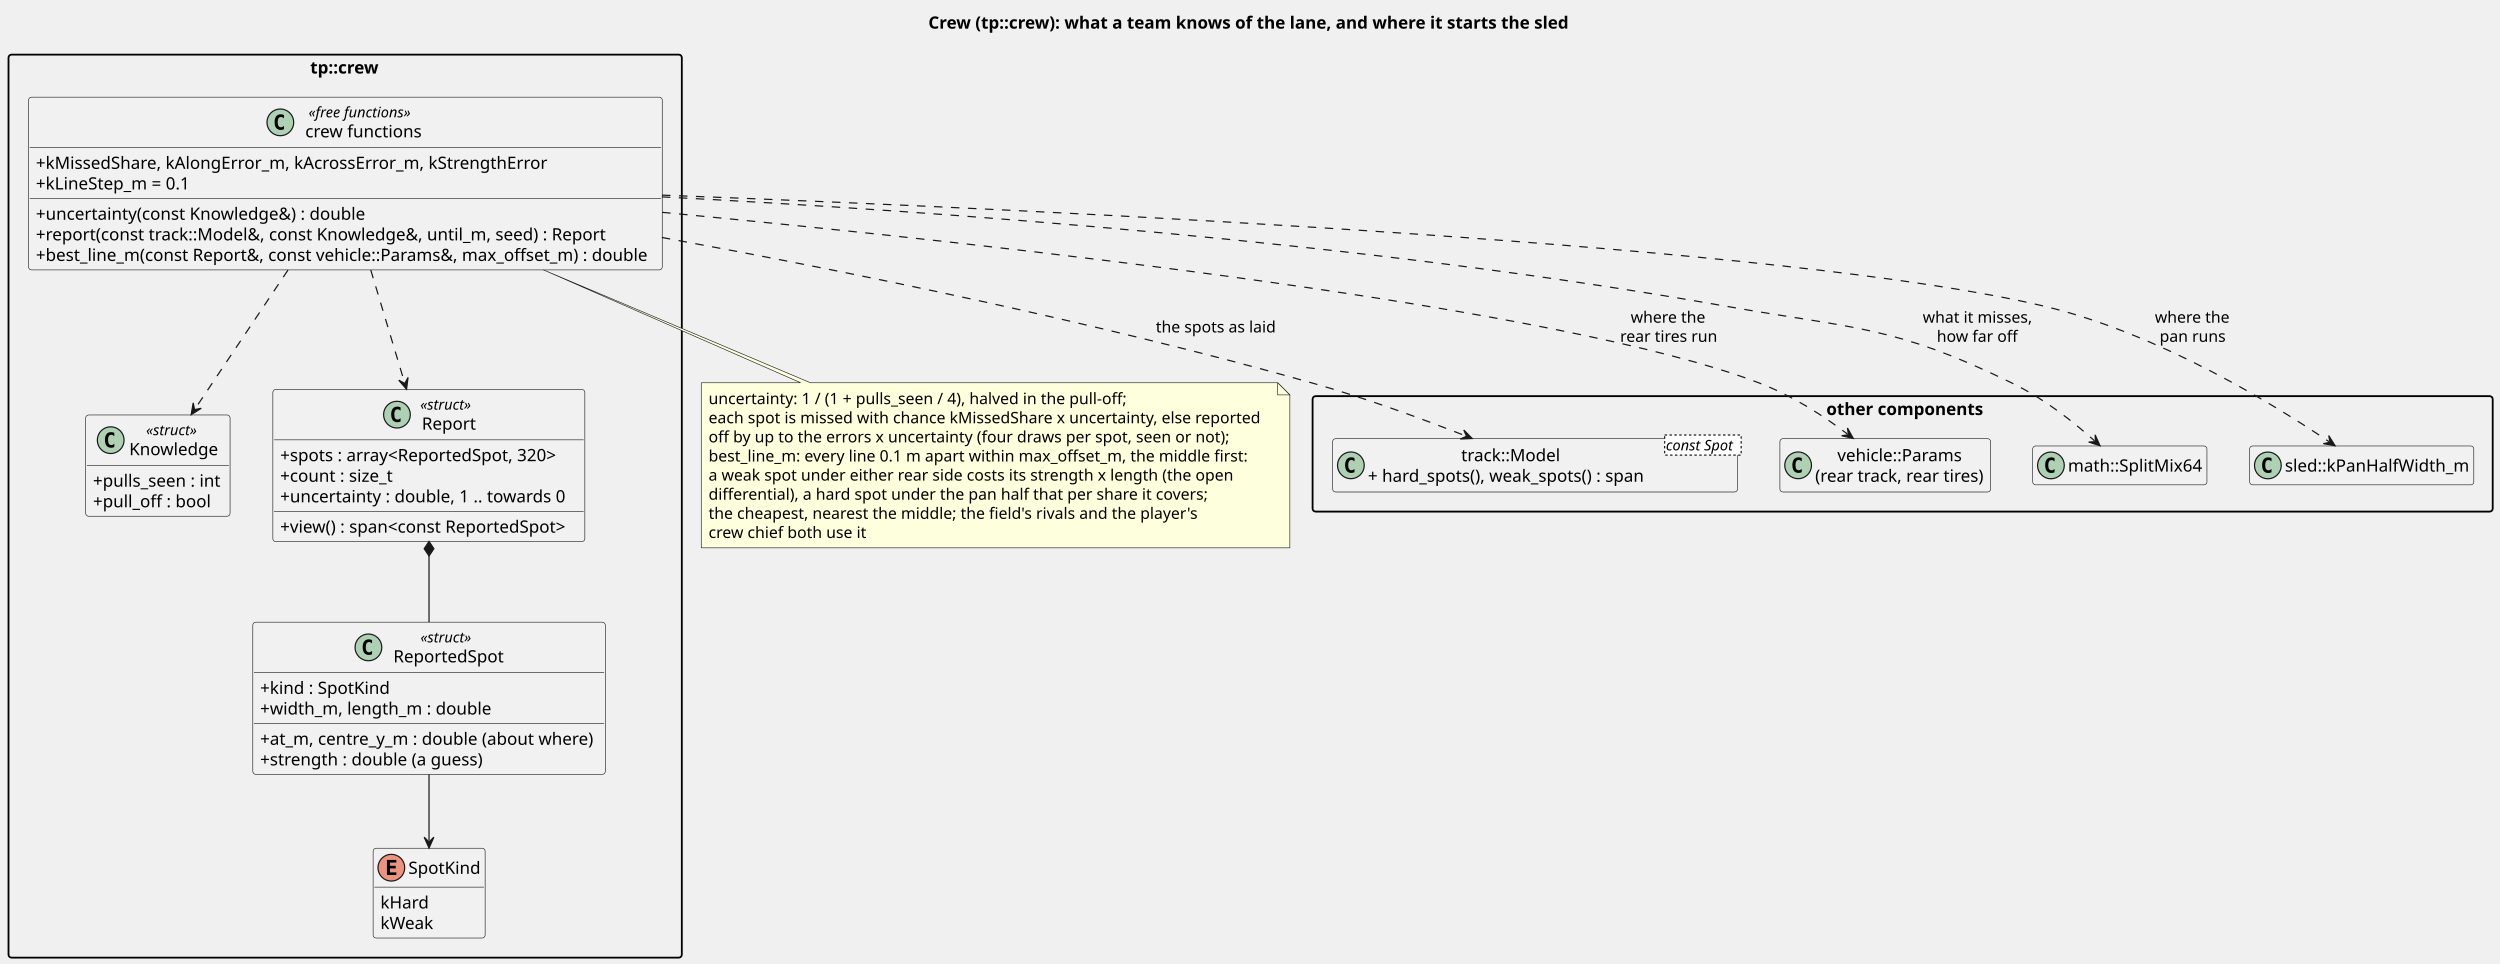
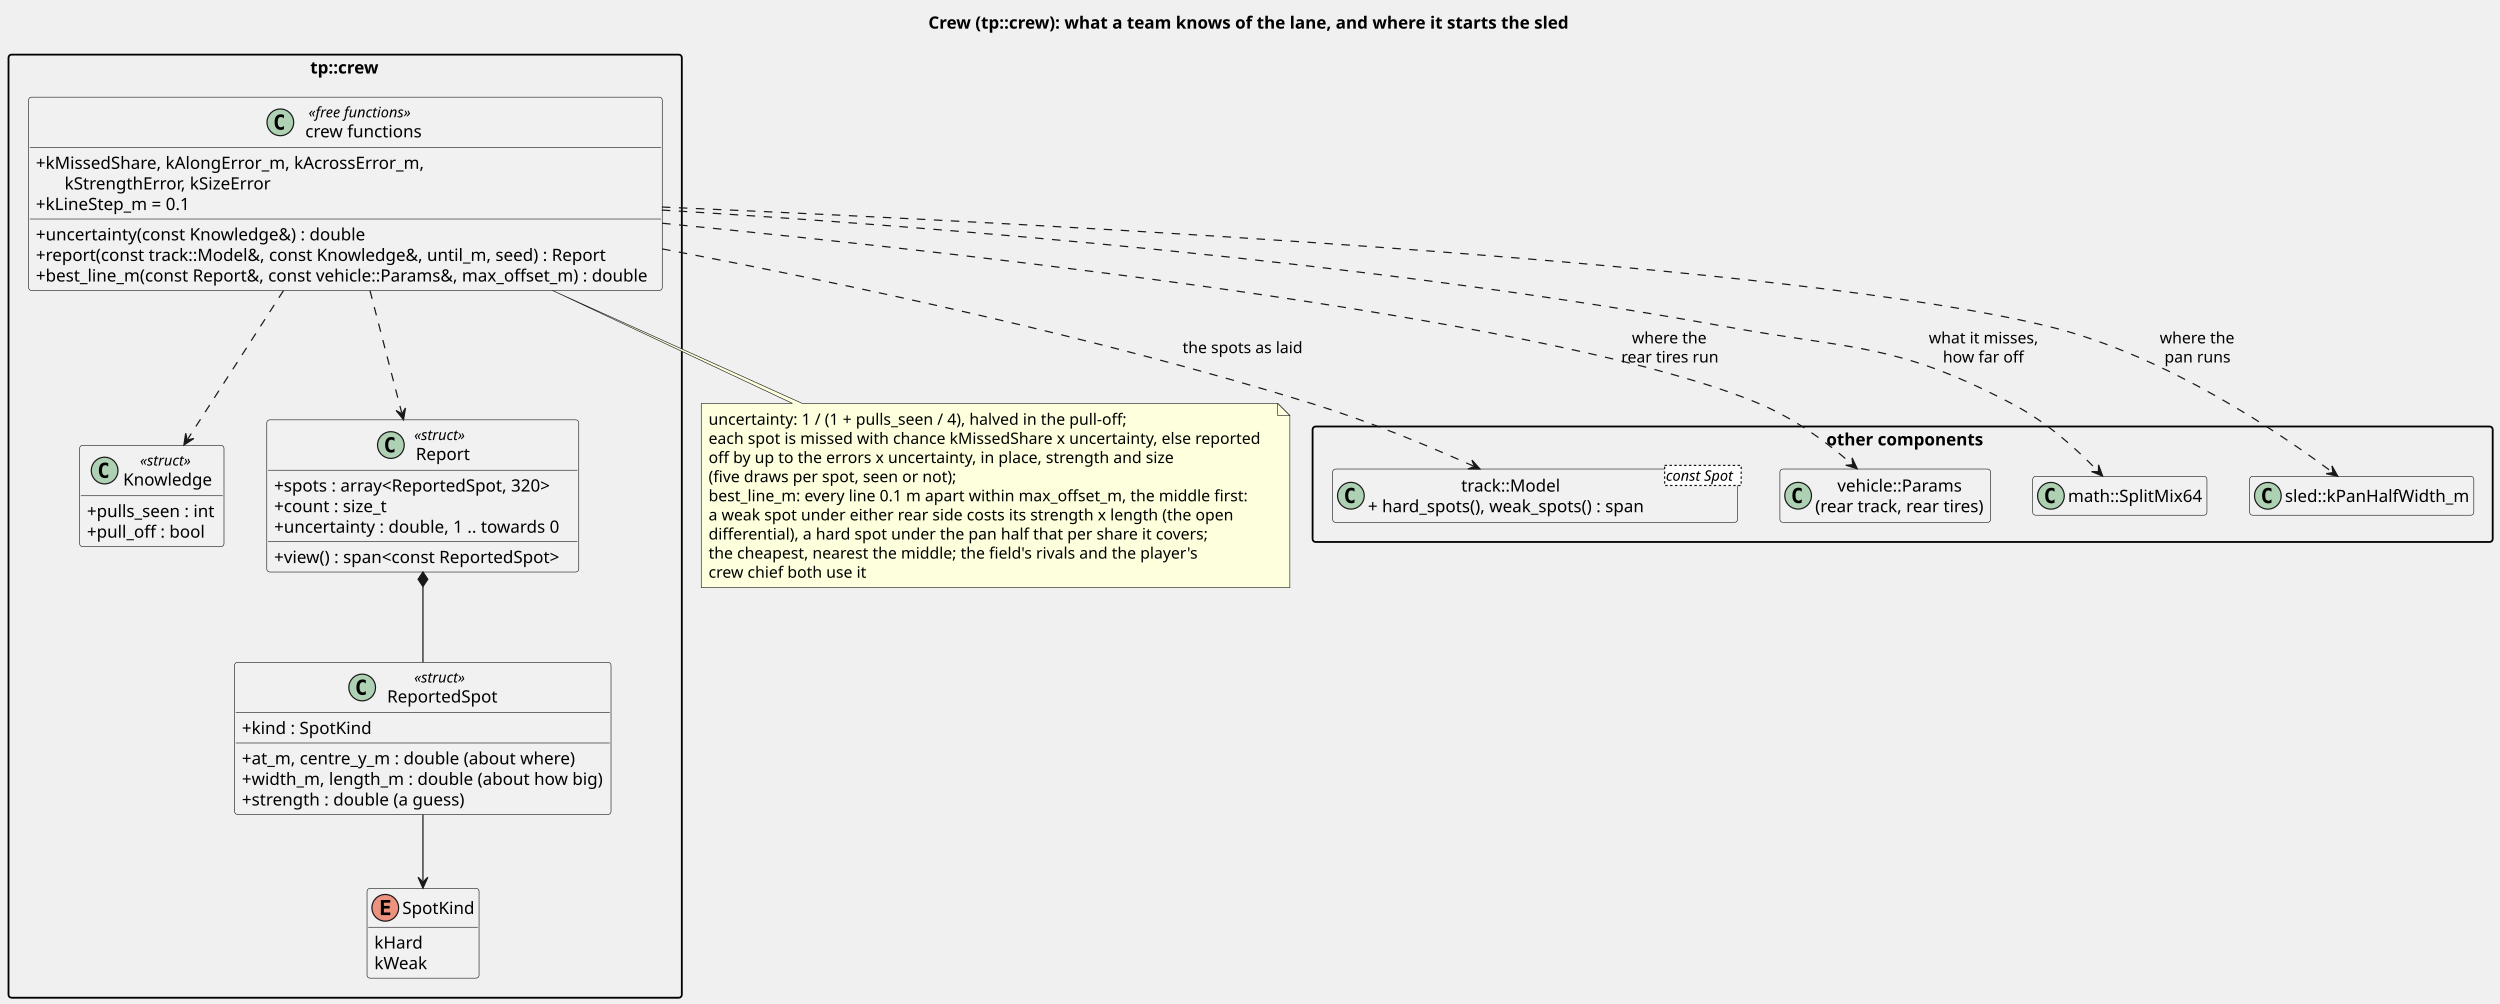
- <svg xmlns="http://www.w3.org/2000/svg" contentStyleType="text/css" height="793px" preserveAspectRatio="none" style="width:2057px;height:793px;background:#FFFFFF;" version="1.1" viewBox="0 0 2057 793" width="2057px" zoomAndPan="magnify">
+ <svg xmlns="http://www.w3.org/2000/svg" contentStyleType="text/css" height="826px" preserveAspectRatio="none" style="width:2057px;height:826px;background:#FFFFFF;" version="1.1" viewBox="0 0 2057 826" width="2057px" zoomAndPan="magnify">
  <defs />
  <g>
    <text fill="#000000" font-family="sans-serif" font-size="14" font-weight="bold" lengthAdjust="spacing" textLength="515.293" x="763.854" y="23.562">Crew (tp::crew): what a team knows of the lane, and where it starts the sled</text>
    <g id="cluster_other components">
-       <rect fill="none" height="95" rx="2.5" ry="2.5" style="stroke:#000000;stroke-width:1.5;" width="971" x="1080" y="325.94" />
-       <text fill="#000000" font-family="sans-serif" font-size="14" font-weight="bold" lengthAdjust="spacing" textLength="125.535" x="1502.732" y="341.502">other components</text>
+       <rect fill="none" height="95" rx="2.5" ry="2.5" style="stroke:#000000;stroke-width:1.5;" width="971" x="1080" y="350.94" />
+       <text fill="#000000" font-family="sans-serif" font-size="14" font-weight="bold" lengthAdjust="spacing" textLength="125.535" x="1502.732" y="366.502">other components</text>
    </g>
    <g id="cluster_tp::crew">
-       <rect fill="none" height="743" rx="2.5" ry="2.5" style="stroke:#000000;stroke-width:1.5;" width="554" x="7" y="44.94" />
+       <rect fill="none" height="776" rx="2.5" ry="2.5" style="stroke:#000000;stroke-width:1.5;" width="554" x="7" y="44.94" />
      <text fill="#000000" font-family="sans-serif" font-size="14" font-weight="bold" lengthAdjust="spacing" textLength="57.483" x="255.258" y="60.502">tp::crew</text>
    </g>
    <g id="elem_Track">
-       <rect codeLine="7" fill="#F1F1F1" height="43.879" id="Track" rx="2.5" ry="2.5" style="stroke:#181818;stroke-width:0.5;" width="333.147" x="1096.5" y="360.94" />
-       <ellipse cx="1111.5" cy="382.879" fill="#ADD1B2" rx="11" ry="11" style="stroke:#181818;stroke-width:1.0;" />
-       <path d="M1114.469,388.519 Q1113.891,388.816 1113.25,388.957 Q1112.609,389.113 1111.906,389.113 Q1109.406,389.113 1108.078,387.473 Q1106.766,385.816 1106.766,382.691 Q1106.766,379.566 1108.078,377.91 Q1109.406,376.254 1111.906,376.254 Q1112.609,376.254 1113.25,376.41 Q1113.906,376.566 1114.469,376.863 L1114.469,379.582 Q1113.844,379.004 1113.25,378.738 Q1112.656,378.457 1112.031,378.457 Q1110.688,378.457 1110,379.535 Q1109.312,380.598 1109.312,382.691 Q1109.312,384.785 1110,385.863 Q1110.688,386.926 1112.031,386.926 Q1112.656,386.926 1113.25,386.66 Q1113.844,386.379 1114.469,385.801 L1114.469,388.519 Z " fill="#000000" />
-       <text fill="#000000" font-family="sans-serif" font-size="14" lengthAdjust="spacing" textLength="82.626" x="1202.271" y="379.502">track::Model</text>
-       <text fill="#000000" font-family="sans-serif" font-size="14" lengthAdjust="spacing" textLength="236.168" x="1125.5" y="396.441">+ hard_spots(), weak_spots() : span</text>
-       <rect fill="#FFFFFF" height="16.52" style="stroke:#181818;stroke-width:1.0;stroke-dasharray:2.0,2.0;" width="62.978" x="1369.668" y="357.94" />
-       <text fill="#000000" font-family="sans-serif" font-size="12" font-style="italic" lengthAdjust="spacing" textLength="60.978" x="1370.668" y="370.565">const Spot</text>
+       <rect codeLine="7" fill="#F1F1F1" height="43.879" id="Track" rx="2.5" ry="2.5" style="stroke:#181818;stroke-width:0.5;" width="333.147" x="1096.5" y="385.94" />
+       <ellipse cx="1111.5" cy="407.879" fill="#ADD1B2" rx="11" ry="11" style="stroke:#181818;stroke-width:1.0;" />
+       <path d="M1114.469,413.519 Q1113.891,413.816 1113.25,413.957 Q1112.609,414.113 1111.906,414.113 Q1109.406,414.113 1108.078,412.473 Q1106.766,410.816 1106.766,407.691 Q1106.766,404.566 1108.078,402.91 Q1109.406,401.254 1111.906,401.254 Q1112.609,401.254 1113.25,401.41 Q1113.906,401.566 1114.469,401.863 L1114.469,404.582 Q1113.844,404.004 1113.25,403.738 Q1112.656,403.457 1112.031,403.457 Q1110.688,403.457 1110,404.535 Q1109.312,405.598 1109.312,407.691 Q1109.312,409.785 1110,410.863 Q1110.688,411.926 1112.031,411.926 Q1112.656,411.926 1113.25,411.66 Q1113.844,411.379 1114.469,410.801 L1114.469,413.519 Z " fill="#000000" />
+       <text fill="#000000" font-family="sans-serif" font-size="14" lengthAdjust="spacing" textLength="82.626" x="1202.271" y="404.502">track::Model</text>
+       <text fill="#000000" font-family="sans-serif" font-size="14" lengthAdjust="spacing" textLength="236.168" x="1125.5" y="421.441">+ hard_spots(), weak_spots() : span</text>
+       <rect fill="#FFFFFF" height="16.52" style="stroke:#181818;stroke-width:1.0;stroke-dasharray:2.0,2.0;" width="62.978" x="1369.668" y="382.94" />
+       <text fill="#000000" font-family="sans-serif" font-size="12" font-style="italic" lengthAdjust="spacing" textLength="60.978" x="1370.668" y="395.565">const Spot</text>
    </g>
    <g id="elem_Vehicle">
-       <rect codeLine="8" fill="#F1F1F1" height="43.879" id="Vehicle" rx="2.5" ry="2.5" style="stroke:#181818;stroke-width:0.5;" width="173.374" x="1464.5" y="360.94" />
-       <ellipse cx="1479.5" cy="382.879" fill="#ADD1B2" rx="11" ry="11" style="stroke:#181818;stroke-width:1.0;" />
-       <path d="M1482.469,388.519 Q1481.891,388.816 1481.25,388.957 Q1480.609,389.113 1479.906,389.113 Q1477.406,389.113 1476.078,387.473 Q1474.766,385.816 1474.766,382.691 Q1474.766,379.566 1476.078,377.91 Q1477.406,376.254 1479.906,376.254 Q1480.609,376.254 1481.25,376.41 Q1481.906,376.566 1482.469,376.863 L1482.469,379.582 Q1481.844,379.004 1481.25,378.738 Q1480.656,378.457 1480.031,378.457 Q1478.688,378.457 1478,379.535 Q1477.312,380.598 1477.312,382.691 Q1477.312,384.785 1478,385.863 Q1478.688,386.926 1480.031,386.926 Q1480.656,386.926 1481.25,386.66 Q1481.844,386.379 1482.469,385.801 L1482.469,388.519 Z " fill="#000000" />
-       <text fill="#000000" font-family="sans-serif" font-size="14" lengthAdjust="spacing" textLength="104.904" x="1511.735" y="379.502">vehicle::Params</text>
-       <text fill="#000000" font-family="sans-serif" font-size="14" lengthAdjust="spacing" textLength="141.374" x="1493.5" y="396.441">(rear track, rear tires)</text>
+       <rect codeLine="8" fill="#F1F1F1" height="43.879" id="Vehicle" rx="2.5" ry="2.5" style="stroke:#181818;stroke-width:0.5;" width="173.374" x="1464.5" y="385.94" />
+       <ellipse cx="1479.5" cy="407.879" fill="#ADD1B2" rx="11" ry="11" style="stroke:#181818;stroke-width:1.0;" />
+       <path d="M1482.469,413.519 Q1481.891,413.816 1481.25,413.957 Q1480.609,414.113 1479.906,414.113 Q1477.406,414.113 1476.078,412.473 Q1474.766,410.816 1474.766,407.691 Q1474.766,404.566 1476.078,402.91 Q1477.406,401.254 1479.906,401.254 Q1480.609,401.254 1481.25,401.41 Q1481.906,401.566 1482.469,401.863 L1482.469,404.582 Q1481.844,404.004 1481.25,403.738 Q1480.656,403.457 1480.031,403.457 Q1478.688,403.457 1478,404.535 Q1477.312,405.598 1477.312,407.691 Q1477.312,409.785 1478,410.863 Q1478.688,411.926 1480.031,411.926 Q1480.656,411.926 1481.25,411.66 Q1481.844,411.379 1482.469,410.801 L1482.469,413.519 Z " fill="#000000" />
+       <text fill="#000000" font-family="sans-serif" font-size="14" lengthAdjust="spacing" textLength="104.904" x="1511.735" y="404.502">vehicle::Params</text>
+       <text fill="#000000" font-family="sans-serif" font-size="14" lengthAdjust="spacing" textLength="141.374" x="1493.5" y="421.441">(rear track, rear tires)</text>
    </g>
    <g id="elem_Random">
-       <rect codeLine="9" fill="#F1F1F1" height="32" id="Random" rx="2.5" ry="2.5" style="stroke:#181818;stroke-width:0.5;" width="143.371" x="1672.5" y="366.94" />
-       <ellipse cx="1687.5" cy="382.94" fill="#ADD1B2" rx="11" ry="11" style="stroke:#181818;stroke-width:1.0;" />
-       <path d="M1690.469,388.58 Q1689.891,388.877 1689.25,389.018 Q1688.609,389.174 1687.906,389.174 Q1685.406,389.174 1684.078,387.533 Q1682.766,385.877 1682.766,382.752 Q1682.766,379.627 1684.078,377.971 Q1685.406,376.315 1687.906,376.315 Q1688.609,376.315 1689.25,376.471 Q1689.906,376.627 1690.469,376.924 L1690.469,379.643 Q1689.844,379.065 1689.25,378.799 Q1688.656,378.518 1688.031,378.518 Q1686.688,378.518 1686,379.596 Q1685.312,380.658 1685.312,382.752 Q1685.312,384.846 1686,385.924 Q1686.688,386.986 1688.031,386.986 Q1688.656,386.986 1689.25,386.721 Q1689.844,386.44 1690.469,385.861 L1690.469,388.58 Z " fill="#000000" />
-       <text fill="#000000" font-family="sans-serif" font-size="14" lengthAdjust="spacing" textLength="111.371" x="1701.5" y="388.032">math::SplitMix64</text>
+       <rect codeLine="9" fill="#F1F1F1" height="32" id="Random" rx="2.5" ry="2.5" style="stroke:#181818;stroke-width:0.5;" width="143.371" x="1672.5" y="391.94" />
+       <ellipse cx="1687.5" cy="407.94" fill="#ADD1B2" rx="11" ry="11" style="stroke:#181818;stroke-width:1.0;" />
+       <path d="M1690.469,413.58 Q1689.891,413.877 1689.25,414.018 Q1688.609,414.174 1687.906,414.174 Q1685.406,414.174 1684.078,412.533 Q1682.766,410.877 1682.766,407.752 Q1682.766,404.627 1684.078,402.971 Q1685.406,401.315 1687.906,401.315 Q1688.609,401.315 1689.25,401.471 Q1689.906,401.627 1690.469,401.924 L1690.469,404.643 Q1689.844,404.065 1689.25,403.799 Q1688.656,403.518 1688.031,403.518 Q1686.688,403.518 1686,404.596 Q1685.312,405.658 1685.312,407.752 Q1685.312,409.846 1686,410.924 Q1686.688,411.986 1688.031,411.986 Q1688.656,411.986 1689.25,411.721 Q1689.844,411.44 1690.469,410.861 L1690.469,413.58 Z " fill="#000000" />
+       <text fill="#000000" font-family="sans-serif" font-size="14" lengthAdjust="spacing" textLength="111.371" x="1701.5" y="413.032">math::SplitMix64</text>
    </g>
    <g id="elem_Pan">
-       <rect codeLine="10" fill="#F1F1F1" height="32" id="Pan" rx="2.5" ry="2.5" style="stroke:#181818;stroke-width:0.5;" width="184.441" x="1851" y="366.94" />
-       <ellipse cx="1866" cy="382.94" fill="#ADD1B2" rx="11" ry="11" style="stroke:#181818;stroke-width:1.0;" />
-       <path d="M1868.969,388.58 Q1868.391,388.877 1867.75,389.018 Q1867.109,389.174 1866.406,389.174 Q1863.906,389.174 1862.578,387.533 Q1861.266,385.877 1861.266,382.752 Q1861.266,379.627 1862.578,377.971 Q1863.906,376.315 1866.406,376.315 Q1867.109,376.315 1867.75,376.471 Q1868.406,376.627 1868.969,376.924 L1868.969,379.643 Q1868.344,379.065 1867.75,378.799 Q1867.156,378.518 1866.531,378.518 Q1865.188,378.518 1864.5,379.596 Q1863.812,380.658 1863.812,382.752 Q1863.812,384.846 1864.5,385.924 Q1865.188,386.986 1866.531,386.986 Q1867.156,386.986 1867.75,386.721 Q1868.344,386.44 1868.969,385.861 L1868.969,388.58 Z " fill="#000000" />
-       <text fill="#000000" font-family="sans-serif" font-size="14" lengthAdjust="spacing" textLength="152.441" x="1880" y="388.032">sled::kPanHalfWidth_m</text>
+       <rect codeLine="10" fill="#F1F1F1" height="32" id="Pan" rx="2.5" ry="2.5" style="stroke:#181818;stroke-width:0.5;" width="184.441" x="1851" y="391.94" />
+       <ellipse cx="1866" cy="407.94" fill="#ADD1B2" rx="11" ry="11" style="stroke:#181818;stroke-width:1.0;" />
+       <path d="M1868.969,413.58 Q1868.391,413.877 1867.75,414.018 Q1867.109,414.174 1866.406,414.174 Q1863.906,414.174 1862.578,412.533 Q1861.266,410.877 1861.266,407.752 Q1861.266,404.627 1862.578,402.971 Q1863.906,401.315 1866.406,401.315 Q1867.109,401.315 1867.75,401.471 Q1868.406,401.627 1868.969,401.924 L1868.969,404.643 Q1868.344,404.065 1867.75,403.799 Q1867.156,403.518 1866.531,403.518 Q1865.188,403.518 1864.5,404.596 Q1863.812,405.658 1863.812,407.752 Q1863.812,409.846 1864.5,410.924 Q1865.188,411.986 1866.531,411.986 Q1867.156,411.986 1867.75,411.721 Q1868.344,411.44 1868.969,410.861 L1868.969,413.58 Z " fill="#000000" />
+       <text fill="#000000" font-family="sans-serif" font-size="14" lengthAdjust="spacing" textLength="152.441" x="1880" y="413.032">sled::kPanHalfWidth_m</text>
    </g>
    <g id="elem_SpotKind">
-       <rect codeLine="14" fill="#F1F1F1" height="73.879" id="SpotKind" rx="2.5" ry="2.5" style="stroke:#181818;stroke-width:0.5;" width="92.17" x="307" y="697.939" />
-       <ellipse cx="322" cy="713.939" fill="#EB937F" rx="11" ry="11" style="stroke:#181818;stroke-width:1.0;" />
-       <path d="M326.109,719.939 L318.391,719.939 L318.391,707.549 L326.109,707.549 L326.109,709.705 L320.844,709.705 L320.844,712.377 L325.609,712.377 L325.609,714.533 L320.844,714.533 L320.844,717.783 L326.109,717.783 L326.109,719.939 Z " fill="#000000" />
-       <text fill="#000000" font-family="sans-serif" font-size="14" lengthAdjust="spacing" textLength="60.17" x="336" y="719.032">SpotKind</text>
-       <line style="stroke:#181818;stroke-width:0.5;" x1="308" x2="398.17" y1="729.939" y2="729.939" />
-       <text fill="#000000" font-family="sans-serif" font-size="14" lengthAdjust="spacing" textLength="39.792" x="313" y="747.502">kHard</text>
-       <text fill="#000000" font-family="sans-serif" font-size="14" lengthAdjust="spacing" textLength="45.185" x="313" y="764.441">kWeak</text>
+       <rect codeLine="14" fill="#F1F1F1" height="73.879" id="SpotKind" rx="2.5" ry="2.5" style="stroke:#181818;stroke-width:0.5;" width="92.17" x="302" y="730.939" />
+       <ellipse cx="317" cy="746.939" fill="#EB937F" rx="11" ry="11" style="stroke:#181818;stroke-width:1.0;" />
+       <path d="M321.109,752.939 L313.391,752.939 L313.391,740.549 L321.109,740.549 L321.109,742.705 L315.844,742.705 L315.844,745.377 L320.609,745.377 L320.609,747.533 L315.844,747.533 L315.844,750.783 L321.109,750.783 L321.109,752.939 Z " fill="#000000" />
+       <text fill="#000000" font-family="sans-serif" font-size="14" lengthAdjust="spacing" textLength="60.17" x="331" y="752.032">SpotKind</text>
+       <line style="stroke:#181818;stroke-width:0.5;" x1="303" x2="393.17" y1="762.939" y2="762.939" />
+       <text fill="#000000" font-family="sans-serif" font-size="14" lengthAdjust="spacing" textLength="39.792" x="308" y="780.502">kHard</text>
+       <text fill="#000000" font-family="sans-serif" font-size="14" lengthAdjust="spacing" textLength="45.185" x="308" y="797.441">kWeak</text>
    </g>
    <g id="elem_Knowledge">
-       <rect codeLine="18" fill="#F1F1F1" height="83.338" id="Knowledge" rx="2.5" ry="2.5" style="stroke:#181818;stroke-width:0.5;" width="118.805" x="70.5" y="341.44" />
-       <ellipse cx="91.081" cy="362.169" fill="#ADD1B2" rx="11" ry="11" style="stroke:#181818;stroke-width:1.0;" />
-       <path d="M94.05,367.81 Q93.472,368.106 92.831,368.247 Q92.19,368.403 91.487,368.403 Q88.987,368.403 87.659,366.763 Q86.347,365.106 86.347,361.981 Q86.347,358.856 87.659,357.2 Q88.987,355.544 91.487,355.544 Q92.19,355.544 92.831,355.7 Q93.487,355.856 94.05,356.153 L94.05,358.872 Q93.425,358.294 92.831,358.028 Q92.237,357.747 91.612,357.747 Q90.269,357.747 89.581,358.825 Q88.894,359.888 88.894,361.981 Q88.894,364.075 89.581,365.153 Q90.269,366.216 91.612,366.216 Q92.237,366.216 92.831,365.95 Q93.425,365.669 94.05,365.091 L94.05,367.81 Z " fill="#000000" />
-       <text fill="#000000" font-family="sans-serif" font-size="12" font-style="italic" lengthAdjust="spacing" textLength="46.676" x="120.185" y="358.065">«struct»</text>
-       <text fill="#000000" font-family="sans-serif" font-size="14" lengthAdjust="spacing" textLength="74.402" x="106.321" y="374.522">Knowledge</text>
-       <line style="stroke:#181818;stroke-width:0.5;" x1="71.5" x2="188.305" y1="382.898" y2="382.898" />
-       <text fill="#000000" font-family="sans-serif" font-size="14" lengthAdjust="spacing" textLength="106.805" x="76.5" y="400.461">+pulls_seen : int</text>
-       <text fill="#000000" font-family="sans-serif" font-size="14" lengthAdjust="spacing" textLength="98.697" x="76.5" y="417.4">+pull_off : bool</text>
+       <rect codeLine="18" fill="#F1F1F1" height="83.338" id="Knowledge" rx="2.5" ry="2.5" style="stroke:#181818;stroke-width:0.5;" width="118.805" x="65.5" y="366.44" />
+       <ellipse cx="86.081" cy="387.169" fill="#ADD1B2" rx="11" ry="11" style="stroke:#181818;stroke-width:1.0;" />
+       <path d="M89.05,392.81 Q88.472,393.106 87.831,393.247 Q87.19,393.403 86.487,393.403 Q83.987,393.403 82.659,391.763 Q81.347,390.106 81.347,386.981 Q81.347,383.856 82.659,382.2 Q83.987,380.544 86.487,380.544 Q87.19,380.544 87.831,380.7 Q88.487,380.856 89.05,381.153 L89.05,383.872 Q88.425,383.294 87.831,383.028 Q87.237,382.747 86.612,382.747 Q85.269,382.747 84.581,383.825 Q83.894,384.888 83.894,386.981 Q83.894,389.075 84.581,390.153 Q85.269,391.216 86.612,391.216 Q87.237,391.216 87.831,390.95 Q88.425,390.669 89.05,390.091 L89.05,392.81 Z " fill="#000000" />
+       <text fill="#000000" font-family="sans-serif" font-size="12" font-style="italic" lengthAdjust="spacing" textLength="46.676" x="115.185" y="383.065">«struct»</text>
+       <text fill="#000000" font-family="sans-serif" font-size="14" lengthAdjust="spacing" textLength="74.402" x="101.321" y="399.522">Knowledge</text>
+       <line style="stroke:#181818;stroke-width:0.5;" x1="66.5" x2="183.305" y1="407.898" y2="407.898" />
+       <text fill="#000000" font-family="sans-serif" font-size="14" lengthAdjust="spacing" textLength="106.805" x="71.5" y="425.461">+pulls_seen : int</text>
+       <text fill="#000000" font-family="sans-serif" font-size="14" lengthAdjust="spacing" textLength="98.697" x="71.5" y="442.4">+pull_off : bool</text>
    </g>
    <g id="elem_ReportedSpot">
-       <rect codeLine="22" fill="#F1F1F1" height="125.217" id="ReportedSpot" rx="2.5" ry="2.5" style="stroke:#181818;stroke-width:0.5;" width="290.052" x="208" y="511.94" />
-       <ellipse cx="303.149" cy="532.669" fill="#ADD1B2" rx="11" ry="11" style="stroke:#181818;stroke-width:1.0;" />
-       <path d="M306.118,538.31 Q305.54,538.606 304.899,538.747 Q304.259,538.903 303.556,538.903 Q301.056,538.903 299.728,537.263 Q298.415,535.606 298.415,532.481 Q298.415,529.356 299.728,527.7 Q301.056,526.044 303.556,526.044 Q304.259,526.044 304.899,526.2 Q305.556,526.356 306.118,526.653 L306.118,529.372 Q305.493,528.794 304.899,528.528 Q304.306,528.247 303.681,528.247 Q302.337,528.247 301.649,529.325 Q300.962,530.388 300.962,532.481 Q300.962,534.575 301.649,535.653 Q302.337,536.716 303.681,536.716 Q304.306,536.716 304.899,536.45 Q305.493,536.169 306.118,535.591 L306.118,538.31 Z " fill="#000000" />
-       <text fill="#000000" font-family="sans-serif" font-size="12" font-style="italic" lengthAdjust="spacing" textLength="46.676" x="345.938" y="528.564">«struct»</text>
-       <text fill="#000000" font-family="sans-serif" font-size="14" lengthAdjust="spacing" textLength="91.253" x="323.649" y="545.021">ReportedSpot</text>
-       <line style="stroke:#181818;stroke-width:0.5;" x1="209" x2="497.052" y1="553.398" y2="553.398" />
-       <text fill="#000000" font-family="sans-serif" font-size="14" lengthAdjust="spacing" textLength="109.259" x="214" y="570.961">+kind : SpotKind</text>
-       <text fill="#000000" font-family="sans-serif" font-size="14" lengthAdjust="spacing" textLength="189.356" x="214" y="587.9">+width_m, length_m : double</text>
-       <line style="stroke:#181818;stroke-width:0.5;" x1="209" x2="497.052" y1="595.277" y2="595.277" />
-       <text fill="#000000" font-family="sans-serif" font-size="14" lengthAdjust="spacing" textLength="278.052" x="214" y="612.84">+at_m, centre_y_m : double (about where)</text>
-       <text fill="#000000" font-family="sans-serif" font-size="14" lengthAdjust="spacing" textLength="187.414" x="214" y="629.779">+strength : double (a guess)</text>
+       <rect codeLine="22" fill="#F1F1F1" height="125.217" id="ReportedSpot" rx="2.5" ry="2.5" style="stroke:#181818;stroke-width:0.5;" width="309.746" x="193" y="544.939" />
+       <ellipse cx="297.997" cy="565.669" fill="#ADD1B2" rx="11" ry="11" style="stroke:#181818;stroke-width:1.0;" />
+       <path d="M300.965,571.31 Q300.387,571.606 299.747,571.747 Q299.106,571.903 298.403,571.903 Q295.903,571.903 294.575,570.263 Q293.262,568.606 293.262,565.481 Q293.262,562.356 294.575,560.7 Q295.903,559.044 298.403,559.044 Q299.106,559.044 299.747,559.2 Q300.403,559.356 300.965,559.653 L300.965,562.372 Q300.34,561.794 299.747,561.528 Q299.153,561.247 298.528,561.247 Q297.184,561.247 296.497,562.325 Q295.809,563.388 295.809,565.481 Q295.809,567.575 296.497,568.653 Q297.184,569.716 298.528,569.716 Q299.153,569.716 299.747,569.45 Q300.34,569.169 300.965,568.591 L300.965,571.31 Z " fill="#000000" />
+       <text fill="#000000" font-family="sans-serif" font-size="12" font-style="italic" lengthAdjust="spacing" textLength="46.676" x="340.785" y="561.564">«struct»</text>
+       <text fill="#000000" font-family="sans-serif" font-size="14" lengthAdjust="spacing" textLength="91.253" x="318.497" y="578.021">ReportedSpot</text>
+       <line style="stroke:#181818;stroke-width:0.5;" x1="194" x2="501.746" y1="586.398" y2="586.398" />
+       <text fill="#000000" font-family="sans-serif" font-size="14" lengthAdjust="spacing" textLength="109.259" x="199" y="603.961">+kind : SpotKind</text>
+       <line style="stroke:#181818;stroke-width:0.5;" x1="194" x2="501.746" y1="611.338" y2="611.338" />
+       <text fill="#000000" font-family="sans-serif" font-size="14" lengthAdjust="spacing" textLength="278.052" x="199" y="628.9">+at_m, centre_y_m : double (about where)</text>
+       <text fill="#000000" font-family="sans-serif" font-size="14" lengthAdjust="spacing" textLength="297.746" x="199" y="645.84">+width_m, length_m : double (about how big)</text>
+       <text fill="#000000" font-family="sans-serif" font-size="14" lengthAdjust="spacing" textLength="187.414" x="199" y="662.779">+strength : double (a guess)</text>
    </g>
    <g id="elem_Report">
-       <rect codeLine="28" fill="#F1F1F1" height="125.217" id="Report" rx="2.5" ry="2.5" style="stroke:#181818;stroke-width:0.5;" width="256.706" x="224.5" y="320.44" />
-       <ellipse cx="326.608" cy="341.169" fill="#ADD1B2" rx="11" ry="11" style="stroke:#181818;stroke-width:1.0;" />
-       <path d="M329.577,346.81 Q328.999,347.106 328.358,347.247 Q327.718,347.403 327.015,347.403 Q324.515,347.403 323.187,345.763 Q321.874,344.106 321.874,340.981 Q321.874,337.856 323.187,336.2 Q324.515,334.544 327.015,334.544 Q327.718,334.544 328.358,334.7 Q329.015,334.856 329.577,335.153 L329.577,337.872 Q328.952,337.294 328.358,337.028 Q327.765,336.747 327.14,336.747 Q325.796,336.747 325.108,337.825 Q324.421,338.888 324.421,340.981 Q324.421,343.075 325.108,344.153 Q325.796,345.216 327.14,345.216 Q327.765,345.216 328.358,344.95 Q328.952,344.669 329.577,344.091 L329.577,346.81 Z " fill="#000000" />
-       <text fill="#000000" font-family="sans-serif" font-size="12" font-style="italic" lengthAdjust="spacing" textLength="46.676" x="345.765" y="337.065">«struct»</text>
-       <text fill="#000000" font-family="sans-serif" font-size="14" lengthAdjust="spacing" textLength="43.989" x="347.108" y="353.522">Report</text>
-       <line style="stroke:#181818;stroke-width:0.5;" x1="225.5" x2="480.206" y1="361.898" y2="361.898" />
-       <text fill="#000000" font-family="sans-serif" font-size="14" lengthAdjust="spacing" textLength="235.395" x="230.5" y="379.461">+spots : array&lt;ReportedSpot, 320&gt;</text>
-       <text fill="#000000" font-family="sans-serif" font-size="14" lengthAdjust="spacing" textLength="96.332" x="230.5" y="396.4">+count : size_t</text>
-       <text fill="#000000" font-family="sans-serif" font-size="14" lengthAdjust="spacing" textLength="236.975" x="230.5" y="413.34">+uncertainty : double, 1 .. towards 0</text>
-       <line style="stroke:#181818;stroke-width:0.5;" x1="225.5" x2="480.206" y1="420.717" y2="420.717" />
-       <text fill="#000000" font-family="sans-serif" font-size="14" lengthAdjust="spacing" textLength="244.706" x="230.5" y="438.279">+view() : span&lt;const ReportedSpot&gt;</text>
+       <rect codeLine="28" fill="#F1F1F1" height="125.217" id="Report" rx="2.5" ry="2.5" style="stroke:#181818;stroke-width:0.5;" width="256.706" x="219.5" y="345.44" />
+       <ellipse cx="321.608" cy="366.169" fill="#ADD1B2" rx="11" ry="11" style="stroke:#181818;stroke-width:1.0;" />
+       <path d="M324.577,371.81 Q323.999,372.106 323.358,372.247 Q322.718,372.403 322.015,372.403 Q319.515,372.403 318.187,370.763 Q316.874,369.106 316.874,365.981 Q316.874,362.856 318.187,361.2 Q319.515,359.544 322.015,359.544 Q322.718,359.544 323.358,359.7 Q324.015,359.856 324.577,360.153 L324.577,362.872 Q323.952,362.294 323.358,362.028 Q322.765,361.747 322.14,361.747 Q320.796,361.747 320.108,362.825 Q319.421,363.888 319.421,365.981 Q319.421,368.075 320.108,369.153 Q320.796,370.216 322.14,370.216 Q322.765,370.216 323.358,369.95 Q323.952,369.669 324.577,369.091 L324.577,371.81 Z " fill="#000000" />
+       <text fill="#000000" font-family="sans-serif" font-size="12" font-style="italic" lengthAdjust="spacing" textLength="46.676" x="340.765" y="362.065">«struct»</text>
+       <text fill="#000000" font-family="sans-serif" font-size="14" lengthAdjust="spacing" textLength="43.989" x="342.108" y="378.522">Report</text>
+       <line style="stroke:#181818;stroke-width:0.5;" x1="220.5" x2="475.206" y1="386.898" y2="386.898" />
+       <text fill="#000000" font-family="sans-serif" font-size="14" lengthAdjust="spacing" textLength="235.395" x="225.5" y="404.461">+spots : array&lt;ReportedSpot, 320&gt;</text>
+       <text fill="#000000" font-family="sans-serif" font-size="14" lengthAdjust="spacing" textLength="96.332" x="225.5" y="421.4">+count : size_t</text>
+       <text fill="#000000" font-family="sans-serif" font-size="14" lengthAdjust="spacing" textLength="236.975" x="225.5" y="438.34">+uncertainty : double, 1 .. towards 0</text>
+       <line style="stroke:#181818;stroke-width:0.5;" x1="220.5" x2="475.206" y1="445.717" y2="445.717" />
+       <text fill="#000000" font-family="sans-serif" font-size="14" lengthAdjust="spacing" textLength="244.706" x="225.5" y="463.279">+view() : span&lt;const ReportedSpot&gt;</text>
    </g>
    <g id="elem_CrewFns">
-       <rect codeLine="34" fill="#F1F1F1" height="142.156" id="CrewFns" rx="2.5" ry="2.5" style="stroke:#181818;stroke-width:0.5;" width="521.407" x="23.5" y="79.939" />
+       <rect codeLine="34" fill="#F1F1F1" height="159.096" id="CrewFns" rx="2.5" ry="2.5" style="stroke:#181818;stroke-width:0.5;" width="521.407" x="23.5" y="79.939" />
      <ellipse cx="230.663" cy="100.669" fill="#ADD1B2" rx="11" ry="11" style="stroke:#181818;stroke-width:1.0;" />
      <path d="M233.632,106.31 Q233.054,106.606 232.413,106.747 Q231.773,106.903 231.069,106.903 Q228.569,106.903 227.241,105.263 Q225.929,103.606 225.929,100.481 Q225.929,97.356 227.241,95.7 Q228.569,94.044 231.069,94.044 Q231.773,94.044 232.413,94.2 Q233.069,94.356 233.632,94.653 L233.632,97.372 Q233.007,96.794 232.413,96.528 Q231.819,96.247 231.194,96.247 Q229.851,96.247 229.163,97.325 Q228.476,98.388 228.476,100.481 Q228.476,102.575 229.163,103.653 Q229.851,104.716 231.194,104.716 Q231.819,104.716 232.413,104.45 Q233.007,104.169 233.632,103.591 L233.632,106.31 Z " fill="#000000" />
      <text fill="#000000" font-family="sans-serif" font-size="12" font-style="italic" lengthAdjust="spacing" textLength="93.188" x="253.86" y="96.564">«free functions»</text>
      <text fill="#000000" font-family="sans-serif" font-size="14" lengthAdjust="spacing" textLength="98.581" x="251.163" y="113.022">crew functions</text>
      <line style="stroke:#181818;stroke-width:0.5;" x1="24.5" x2="543.907" y1="121.398" y2="121.398" />
-       <text fill="#000000" font-family="sans-serif" font-size="14" lengthAdjust="spacing" textLength="426.289" x="29.5" y="138.961">+kMissedShare, kAlongError_m, kAcrossError_m, kStrengthError</text>
-       <text fill="#000000" font-family="sans-serif" font-size="14" lengthAdjust="spacing" textLength="129.329" x="29.5" y="155.9">+kLineStep_m = 0.1</text>
-       <line style="stroke:#181818;stroke-width:0.5;" x1="24.5" x2="543.907" y1="163.277" y2="163.277" />
-       <text fill="#000000" font-family="sans-serif" font-size="14" lengthAdjust="spacing" textLength="275.276" x="29.5" y="180.84">+uncertainty(const Knowledge&amp;) : double</text>
-       <text fill="#000000" font-family="sans-serif" font-size="14" lengthAdjust="spacing" textLength="474.585" x="29.5" y="197.779">+report(const track::Model&amp;, const Knowledge&amp;, until_m, seed) : Report</text>
-       <text fill="#000000" font-family="sans-serif" font-size="14" lengthAdjust="spacing" textLength="509.407" x="29.5" y="214.719">+best_line_m(const Report&amp;, const vehicle::Params&amp;, max_offset_m) : double</text>
+       <text fill="#000000" font-family="sans-serif" font-size="14" lengthAdjust="spacing" textLength="325.336" x="29.5" y="138.961">+kMissedShare, kAlongError_m, kAcrossError_m,</text>
+       <text fill="#000000" font-family="sans-serif" font-size="14" lengthAdjust="spacing" textLength="173.558" x="53.125" y="155.9">kStrengthError, kSizeError</text>
+       <text fill="#000000" font-family="sans-serif" font-size="14" lengthAdjust="spacing" textLength="129.329" x="29.5" y="172.84">+kLineStep_m = 0.1</text>
+       <line style="stroke:#181818;stroke-width:0.5;" x1="24.5" x2="543.907" y1="180.217" y2="180.217" />
+       <text fill="#000000" font-family="sans-serif" font-size="14" lengthAdjust="spacing" textLength="275.276" x="29.5" y="197.779">+uncertainty(const Knowledge&amp;) : double</text>
+       <text fill="#000000" font-family="sans-serif" font-size="14" lengthAdjust="spacing" textLength="474.585" x="29.5" y="214.719">+report(const track::Model&amp;, const Knowledge&amp;, until_m, seed) : Report</text>
+       <text fill="#000000" font-family="sans-serif" font-size="14" lengthAdjust="spacing" textLength="509.407" x="29.5" y="231.658">+best_line_m(const Report&amp;, const vehicle::Params&amp;, max_offset_m) : double</text>
    </g>
    <g id="elem_GMN21">
-       <path d="M577,314.94 L577,450.775 A0,0 0 0 0 577,450.775 L1061.284,450.775 A0,0 0 0 0 1061.284,450.775 L1061.284,324.94 L1051.284,314.94 L666.78,314.94 L447.06,222.04 L658.78,314.94 L577,314.94 A0,0 0 0 0 577,314.94 " fill="#FEFFDD" style="stroke:#181818;stroke-width:0.5;" />
-       <path d="M1051.284,314.94 L1051.284,324.94 L1061.284,324.94 L1051.284,314.94 " fill="#FEFFDD" style="stroke:#181818;stroke-width:0.5;" />
-       <text fill="#000000" font-family="sans-serif" font-size="13" lengthAdjust="spacing" textLength="348.372" x="583" y="332.533">uncertainty: 1 / (1 + pulls_seen / 4), halved in the pull-off;</text>
-       <text fill="#000000" font-family="sans-serif" font-size="13" lengthAdjust="spacing" textLength="463.284" x="583" y="348.263">each spot is missed with chance kMissedShare x uncertainty, else reported</text>
-       <text fill="#000000" font-family="sans-serif" font-size="13" lengthAdjust="spacing" textLength="433.723" x="583" y="363.992">off by up to the errors x uncertainty (four draws per spot, seen or not);</text>
-       <text fill="#000000" font-family="sans-serif" font-size="13" lengthAdjust="spacing" textLength="442.171" x="583" y="379.722">best_line_m: every line 0.1 m apart within max_offset_m, the middle first:</text>
-       <text fill="#000000" font-family="sans-serif" font-size="13" lengthAdjust="spacing" textLength="434.846" x="583" y="395.451">a weak spot under either rear side costs its strength x length (the open</text>
-       <text fill="#000000" font-family="sans-serif" font-size="13" lengthAdjust="spacing" textLength="413.328" x="583" y="411.181">differential), a hard spot under the pan half that per share it covers;</text>
-       <text fill="#000000" font-family="sans-serif" font-size="13" lengthAdjust="spacing" textLength="408.237" x="583" y="426.91">the cheapest, nearest the middle; the field's rivals and the player's</text>
-       <text fill="#000000" font-family="sans-serif" font-size="13" lengthAdjust="spacing" textLength="133.041" x="583" y="442.64">crew chief both use it</text>
+       <path d="M577,331.94 L577,483.505 A0,0 0 0 0 577,483.505 L1061.284,483.505 A0,0 0 0 0 1061.284,483.505 L1061.284,341.94 L1051.284,331.94 L660.04,331.94 L454.38,238.94 L652.04,331.94 L577,331.94 A0,0 0 0 0 577,331.94 " fill="#FEFFDD" style="stroke:#181818;stroke-width:0.5;" />
+       <path d="M1051.284,331.94 L1051.284,341.94 L1061.284,341.94 L1051.284,331.94 " fill="#FEFFDD" style="stroke:#181818;stroke-width:0.5;" />
+       <text fill="#000000" font-family="sans-serif" font-size="13" lengthAdjust="spacing" textLength="348.372" x="583" y="349.533">uncertainty: 1 / (1 + pulls_seen / 4), halved in the pull-off;</text>
+       <text fill="#000000" font-family="sans-serif" font-size="13" lengthAdjust="spacing" textLength="463.284" x="583" y="365.263">each spot is missed with chance kMissedShare x uncertainty, else reported</text>
+       <text fill="#000000" font-family="sans-serif" font-size="13" lengthAdjust="spacing" textLength="387.62" x="583" y="380.992">off by up to the errors x uncertainty, in place, strength and size</text>
+       <text fill="#000000" font-family="sans-serif" font-size="13" lengthAdjust="spacing" textLength="209.009" x="583" y="396.722">(five draws per spot, seen or not);</text>
+       <text fill="#000000" font-family="sans-serif" font-size="13" lengthAdjust="spacing" textLength="442.171" x="583" y="412.451">best_line_m: every line 0.1 m apart within max_offset_m, the middle first:</text>
+       <text fill="#000000" font-family="sans-serif" font-size="13" lengthAdjust="spacing" textLength="434.846" x="583" y="428.181">a weak spot under either rear side costs its strength x length (the open</text>
+       <text fill="#000000" font-family="sans-serif" font-size="13" lengthAdjust="spacing" textLength="413.328" x="583" y="443.91">differential), a hard spot under the pan half that per share it covers;</text>
+       <text fill="#000000" font-family="sans-serif" font-size="13" lengthAdjust="spacing" textLength="408.237" x="583" y="459.64">the cheapest, nearest the middle; the field's rivals and the player's</text>
+       <text fill="#000000" font-family="sans-serif" font-size="13" lengthAdjust="spacing" textLength="133.041" x="583" y="475.369">crew chief both use it</text>
    </g>
    <g id="link_Report_ReportedSpot">
-       <path codeLine="41" d="M353,457.469 C353,478.76 353,490.61 353,511.899 " fill="none" id="Report-backto-ReportedSpot" style="stroke:#181818;stroke-width:1.0;" />
-       <polygon fill="#181818" points="353,445.469,349,451.469,353,457.469,357,451.469,353,445.469" style="stroke:#181818;stroke-width:1.0;" />
+       <path codeLine="41" d="M348,482.62 C348,506.269 348,521.25 348,544.889 " fill="none" id="Report-backto-ReportedSpot" style="stroke:#181818;stroke-width:1.0;" />
+       <polygon fill="#181818" points="348,470.62,344,476.62,348,482.62,352,476.62,348,470.62" style="stroke:#181818;stroke-width:1.0;" />
    </g>
    <g id="link_ReportedSpot_SpotKind">
-       <path codeLine="42" d="M353,637.169 C353,657.689 353,673.85 353,691.779 " fill="none" id="ReportedSpot-to-SpotKind" style="stroke:#181818;stroke-width:1.0;" />
-       <polygon fill="#181818" points="353,697.779,357,688.779,353,692.779,349,688.779,353,697.779" style="stroke:#181818;stroke-width:1.0;" />
+       <path codeLine="42" d="M348,670.169 C348,690.689 348,706.85 348,724.779 " fill="none" id="ReportedSpot-to-SpotKind" style="stroke:#181818;stroke-width:1.0;" />
+       <polygon fill="#181818" points="348,730.779,352,721.779,348,725.779,344,721.779,348,730.779" style="stroke:#181818;stroke-width:1.0;" />
    </g>
    <g id="link_CrewFns_Knowledge">
-       <path codeLine="43" d="M236.96,222.2 C210.86,261.17 182.668,303.274 160.628,336.194 " fill="none" id="CrewFns-to-Knowledge" style="stroke:#181818;stroke-width:1.0;stroke-dasharray:7.0,7.0;" />
-       <polygon fill="#181818" points="157.29,341.18,165.621,335.926,160.072,337.025,158.973,331.476,157.29,341.18" style="stroke:#181818;stroke-width:1.0;" />
+       <path codeLine="43" d="M233.25,239.109 C205.99,281.38 176.762,326.697 154.542,361.147 " fill="none" id="CrewFns-to-Knowledge" style="stroke:#181818;stroke-width:1.0;stroke-dasharray:7.0,7.0;" />
+       <polygon fill="#181818" points="151.29,366.19,159.53,360.794,154,361.988,152.807,356.458,151.29,366.19" style="stroke:#181818;stroke-width:1.0;" />
    </g>
    <g id="link_CrewFns_Report">
-       <path codeLine="44" d="M305.08,222.2 C314.47,253.51 323.716,284.312 332.786,314.543 " fill="none" id="CrewFns-to-Report" style="stroke:#181818;stroke-width:1.0;stroke-dasharray:7.0,7.0;" />
-       <polygon fill="#181818" points="334.51,320.289,335.755,310.52,333.073,315.5,328.092,312.819,334.51,320.289" style="stroke:#181818;stroke-width:1.0;" />
+       <path codeLine="44" d="M304.43,239.109 C313.35,273.49 322.163,307.412 330.513,339.582 " fill="none" id="CrewFns-to-Report" style="stroke:#181818;stroke-width:1.0;stroke-dasharray:7.0,7.0;" />
+       <polygon fill="#181818" points="332.02,345.389,333.631,335.673,330.764,340.55,325.887,337.683,332.02,345.389" style="stroke:#181818;stroke-width:1.0;" />
    </g>
    <g id="link_CrewFns_Track">
-       <path codeLine="46" d="M544.55,195.369 C700.89,223.899 902.93,265.12 1079,314.94 C1124.47,327.8 1169.226,344.253 1205.736,358.613 " fill="none" id="CrewFns-to-Track" style="stroke:#181818;stroke-width:1.0;stroke-dasharray:7.0,7.0;" />
-       <polygon fill="#181818" points="1211.32,360.81,1204.409,353.793,1206.667,358.979,1201.48,361.238,1211.32,360.81" style="stroke:#181818;stroke-width:1.0;" />
-       <text fill="#000000" font-family="sans-serif" font-size="13" lengthAdjust="spacing" textLength="99.938" x="951" y="273.533">the spots as laid</text>
+       <path codeLine="46" d="M544.74,204.79 C701.36,234.359 903.63,277.74 1079,331.94 C1127.45,346.909 1175.454,366.968 1212.204,383.418 " fill="none" id="CrewFns-to-Track" style="stroke:#181818;stroke-width:1.0;stroke-dasharray:7.0,7.0;" />
+       <polygon fill="#181818" points="1217.68,385.87,1211.1,378.541,1213.116,383.827,1207.831,385.843,1217.68,385.87" style="stroke:#181818;stroke-width:1.0;" />
+       <text fill="#000000" font-family="sans-serif" font-size="13" lengthAdjust="spacing" textLength="99.938" x="973" y="290.533">the spots as laid</text>
    </g>
    <g id="link_CrewFns_Random">
-       <path codeLine="47" d="M544.55,161.97 C775.9,173.94 1122.43,199.369 1420,251.94 C1526.48,270.75 1557.8,267.55 1655,314.94 C1682.99,328.589 1706.504,347.563 1723.424,362.743 " fill="none" id="CrewFns-to-Random" style="stroke:#181818;stroke-width:1.0;stroke-dasharray:7.0,7.0;" />
-       <polygon fill="#181818" points="1727.89,366.75,1723.862,357.762,1724.168,363.411,1718.52,363.717,1727.89,366.75" style="stroke:#181818;stroke-width:1.0;" />
-       <text fill="#000000" font-family="sans-serif" font-size="13" lengthAdjust="spacing" textLength="91.038" x="1582" y="265.533">what it misses,</text>
-       <text fill="#000000" font-family="sans-serif" font-size="13" lengthAdjust="spacing" textLength="67.856" x="1593.591" y="281.263">how far off</text>
+       <path codeLine="47" d="M544.5,172.839 C776.06,186.82 1123.07,215.01 1421,268.94 C1526.98,288.12 1559.55,282.05 1655,331.94 C1684.91,347.57 1709.507,370.399 1725.887,387.399 " fill="none" id="CrewFns-to-Random" style="stroke:#181818;stroke-width:1.0;stroke-dasharray:7.0,7.0;" />
+       <polygon fill="#181818" points="1730.05,391.719,1726.686,382.463,1726.581,388.119,1720.925,388.014,1730.05,391.719" style="stroke:#181818;stroke-width:1.0;" />
+       <text fill="#000000" font-family="sans-serif" font-size="13" lengthAdjust="spacing" textLength="91.038" x="1587" y="282.533">what it misses,</text>
+       <text fill="#000000" font-family="sans-serif" font-size="13" lengthAdjust="spacing" textLength="67.856" x="1598.591" y="298.263">how far off</text>
    </g>
    <g id="link_CrewFns_Vehicle">
-       <path codeLine="48" d="M544.79,174.69 C835.89,202.5 1287.06,253.519 1447,314.94 C1475.67,325.95 1499.971,341.955 1520.071,357.125 " fill="none" id="CrewFns-to-Vehicle" style="stroke:#181818;stroke-width:1.0;stroke-dasharray:7.0,7.0;" />
-       <polygon fill="#181818" points="1524.86,360.74,1520.086,352.125,1520.869,357.727,1515.267,358.51,1524.86,360.74" style="stroke:#181818;stroke-width:1.0;" />
-       <text fill="#000000" font-family="sans-serif" font-size="13" lengthAdjust="spacing" textLength="61.553" x="1341.712" y="265.533">where the</text>
-       <text fill="#000000" font-family="sans-serif" font-size="13" lengthAdjust="spacing" textLength="78.978" x="1333" y="281.263">rear tires run</text>
+       <path codeLine="48" d="M544.79,183.669 C836.46,212.32 1288.76,265.479 1447,331.94 C1477.79,344.87 1503.666,364.469 1523.576,381.729 " fill="none" id="CrewFns-to-Vehicle" style="stroke:#181818;stroke-width:1.0;stroke-dasharray:7.0,7.0;" />
+       <polygon fill="#181818" points="1528.11,385.659,1523.93,376.742,1524.332,382.384,1518.689,382.787,1528.11,385.659" style="stroke:#181818;stroke-width:1.0;" />
+       <text fill="#000000" font-family="sans-serif" font-size="13" lengthAdjust="spacing" textLength="61.553" x="1342.712" y="282.533">where the</text>
+       <text fill="#000000" font-family="sans-serif" font-size="13" lengthAdjust="spacing" textLength="78.978" x="1334" y="298.263">rear tires run</text>
    </g>
    <g id="link_CrewFns_Pan">
-       <path codeLine="49" d="M544.65,160.53 C888.12,173.589 1473.16,202.31 1682,251.94 C1777.55,274.649 1873.199,334.24 1916.329,363.39 " fill="none" id="CrewFns-to-Pan" style="stroke:#181818;stroke-width:1.0;stroke-dasharray:7.0,7.0;" />
-       <polygon fill="#181818" points="1921.3,366.75,1916.083,358.396,1917.157,363.95,1911.603,365.024,1921.3,366.75" style="stroke:#181818;stroke-width:1.0;" />
-       <text fill="#000000" font-family="sans-serif" font-size="13" lengthAdjust="spacing" textLength="61.553" x="1773" y="265.533">where the</text>
-       <text fill="#000000" font-family="sans-serif" font-size="13" lengthAdjust="spacing" textLength="53.72" x="1776.917" y="281.263">pan runs</text>
+       <path codeLine="49" d="M544.59,170.339 C889.26,185.19 1477.55,217.179 1687,268.94 C1783.32,292.74 1877.793,357.719 1918.743,388.309 " fill="none" id="CrewFns-to-Pan" style="stroke:#181818;stroke-width:1.0;stroke-dasharray:7.0,7.0;" />
+       <polygon fill="#181818" points="1923.55,391.899,1918.734,383.309,1919.544,388.907,1913.946,389.718,1923.55,391.899" style="stroke:#181818;stroke-width:1.0;" />
+       <text fill="#000000" font-family="sans-serif" font-size="13" lengthAdjust="spacing" textLength="61.553" x="1777" y="282.533">where the</text>
+       <text fill="#000000" font-family="sans-serif" font-size="13" lengthAdjust="spacing" textLength="53.72" x="1780.917" y="298.263">pan runs</text>
    </g>
  </g>
</svg>
